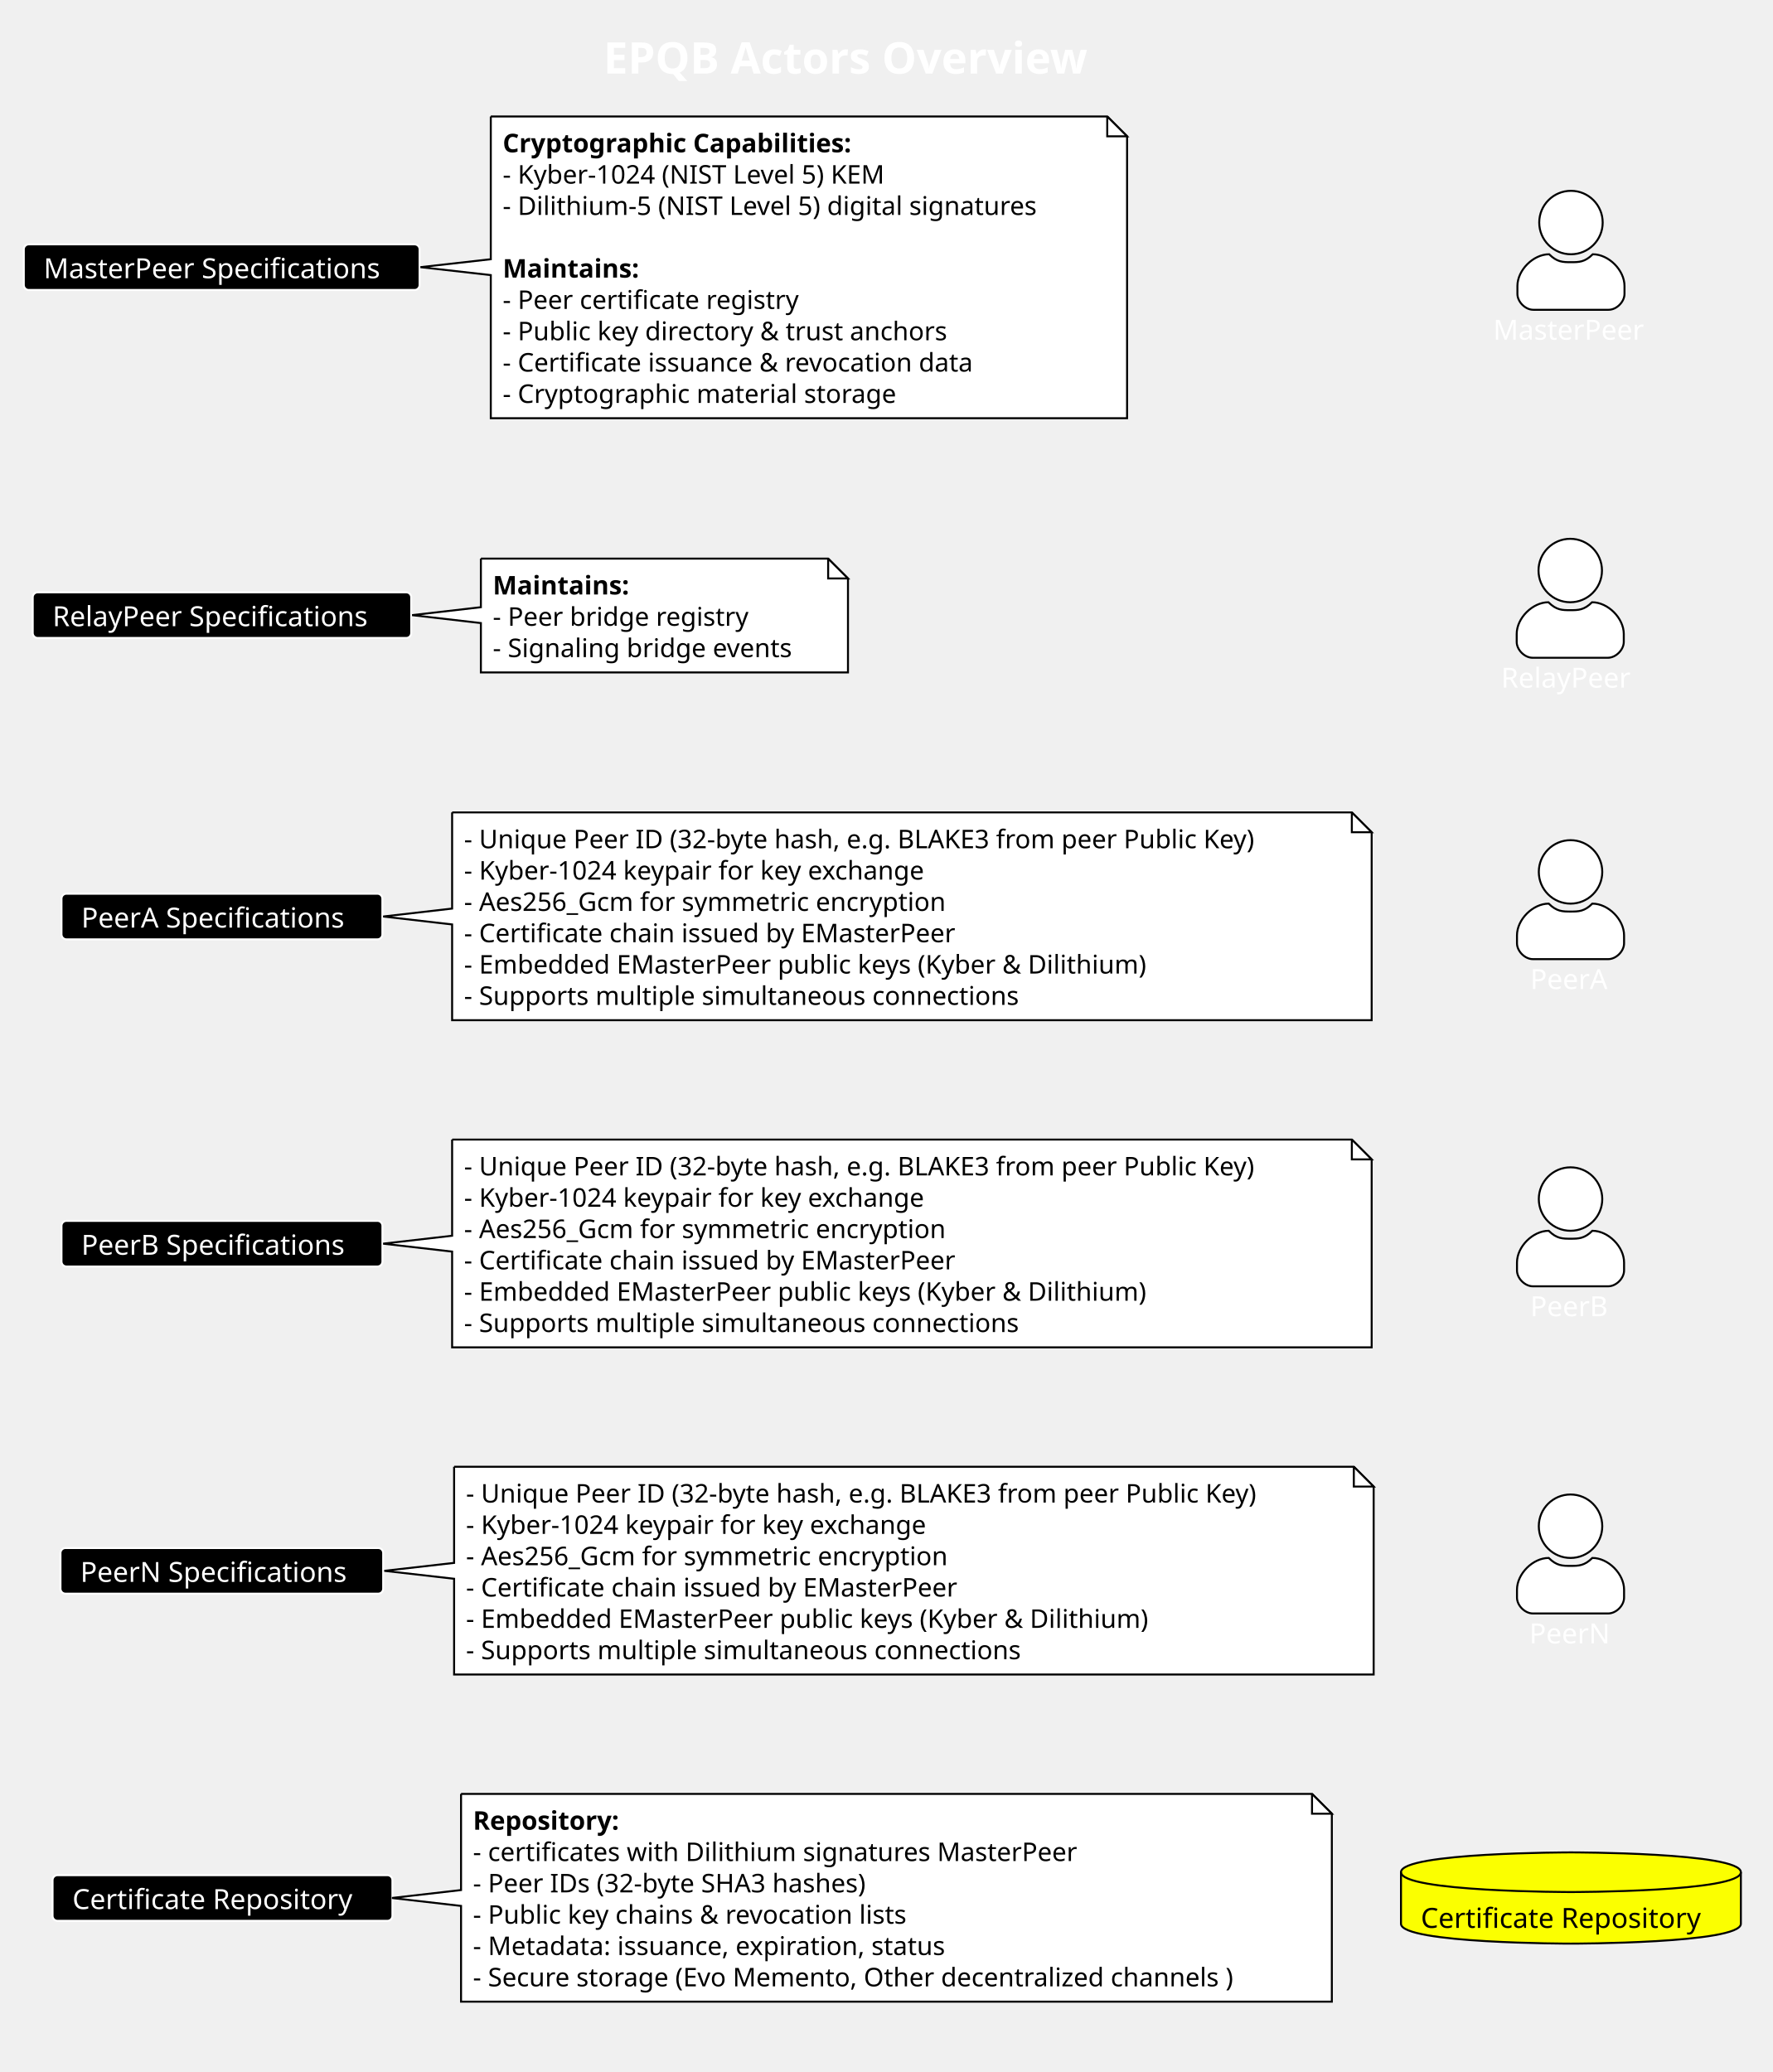
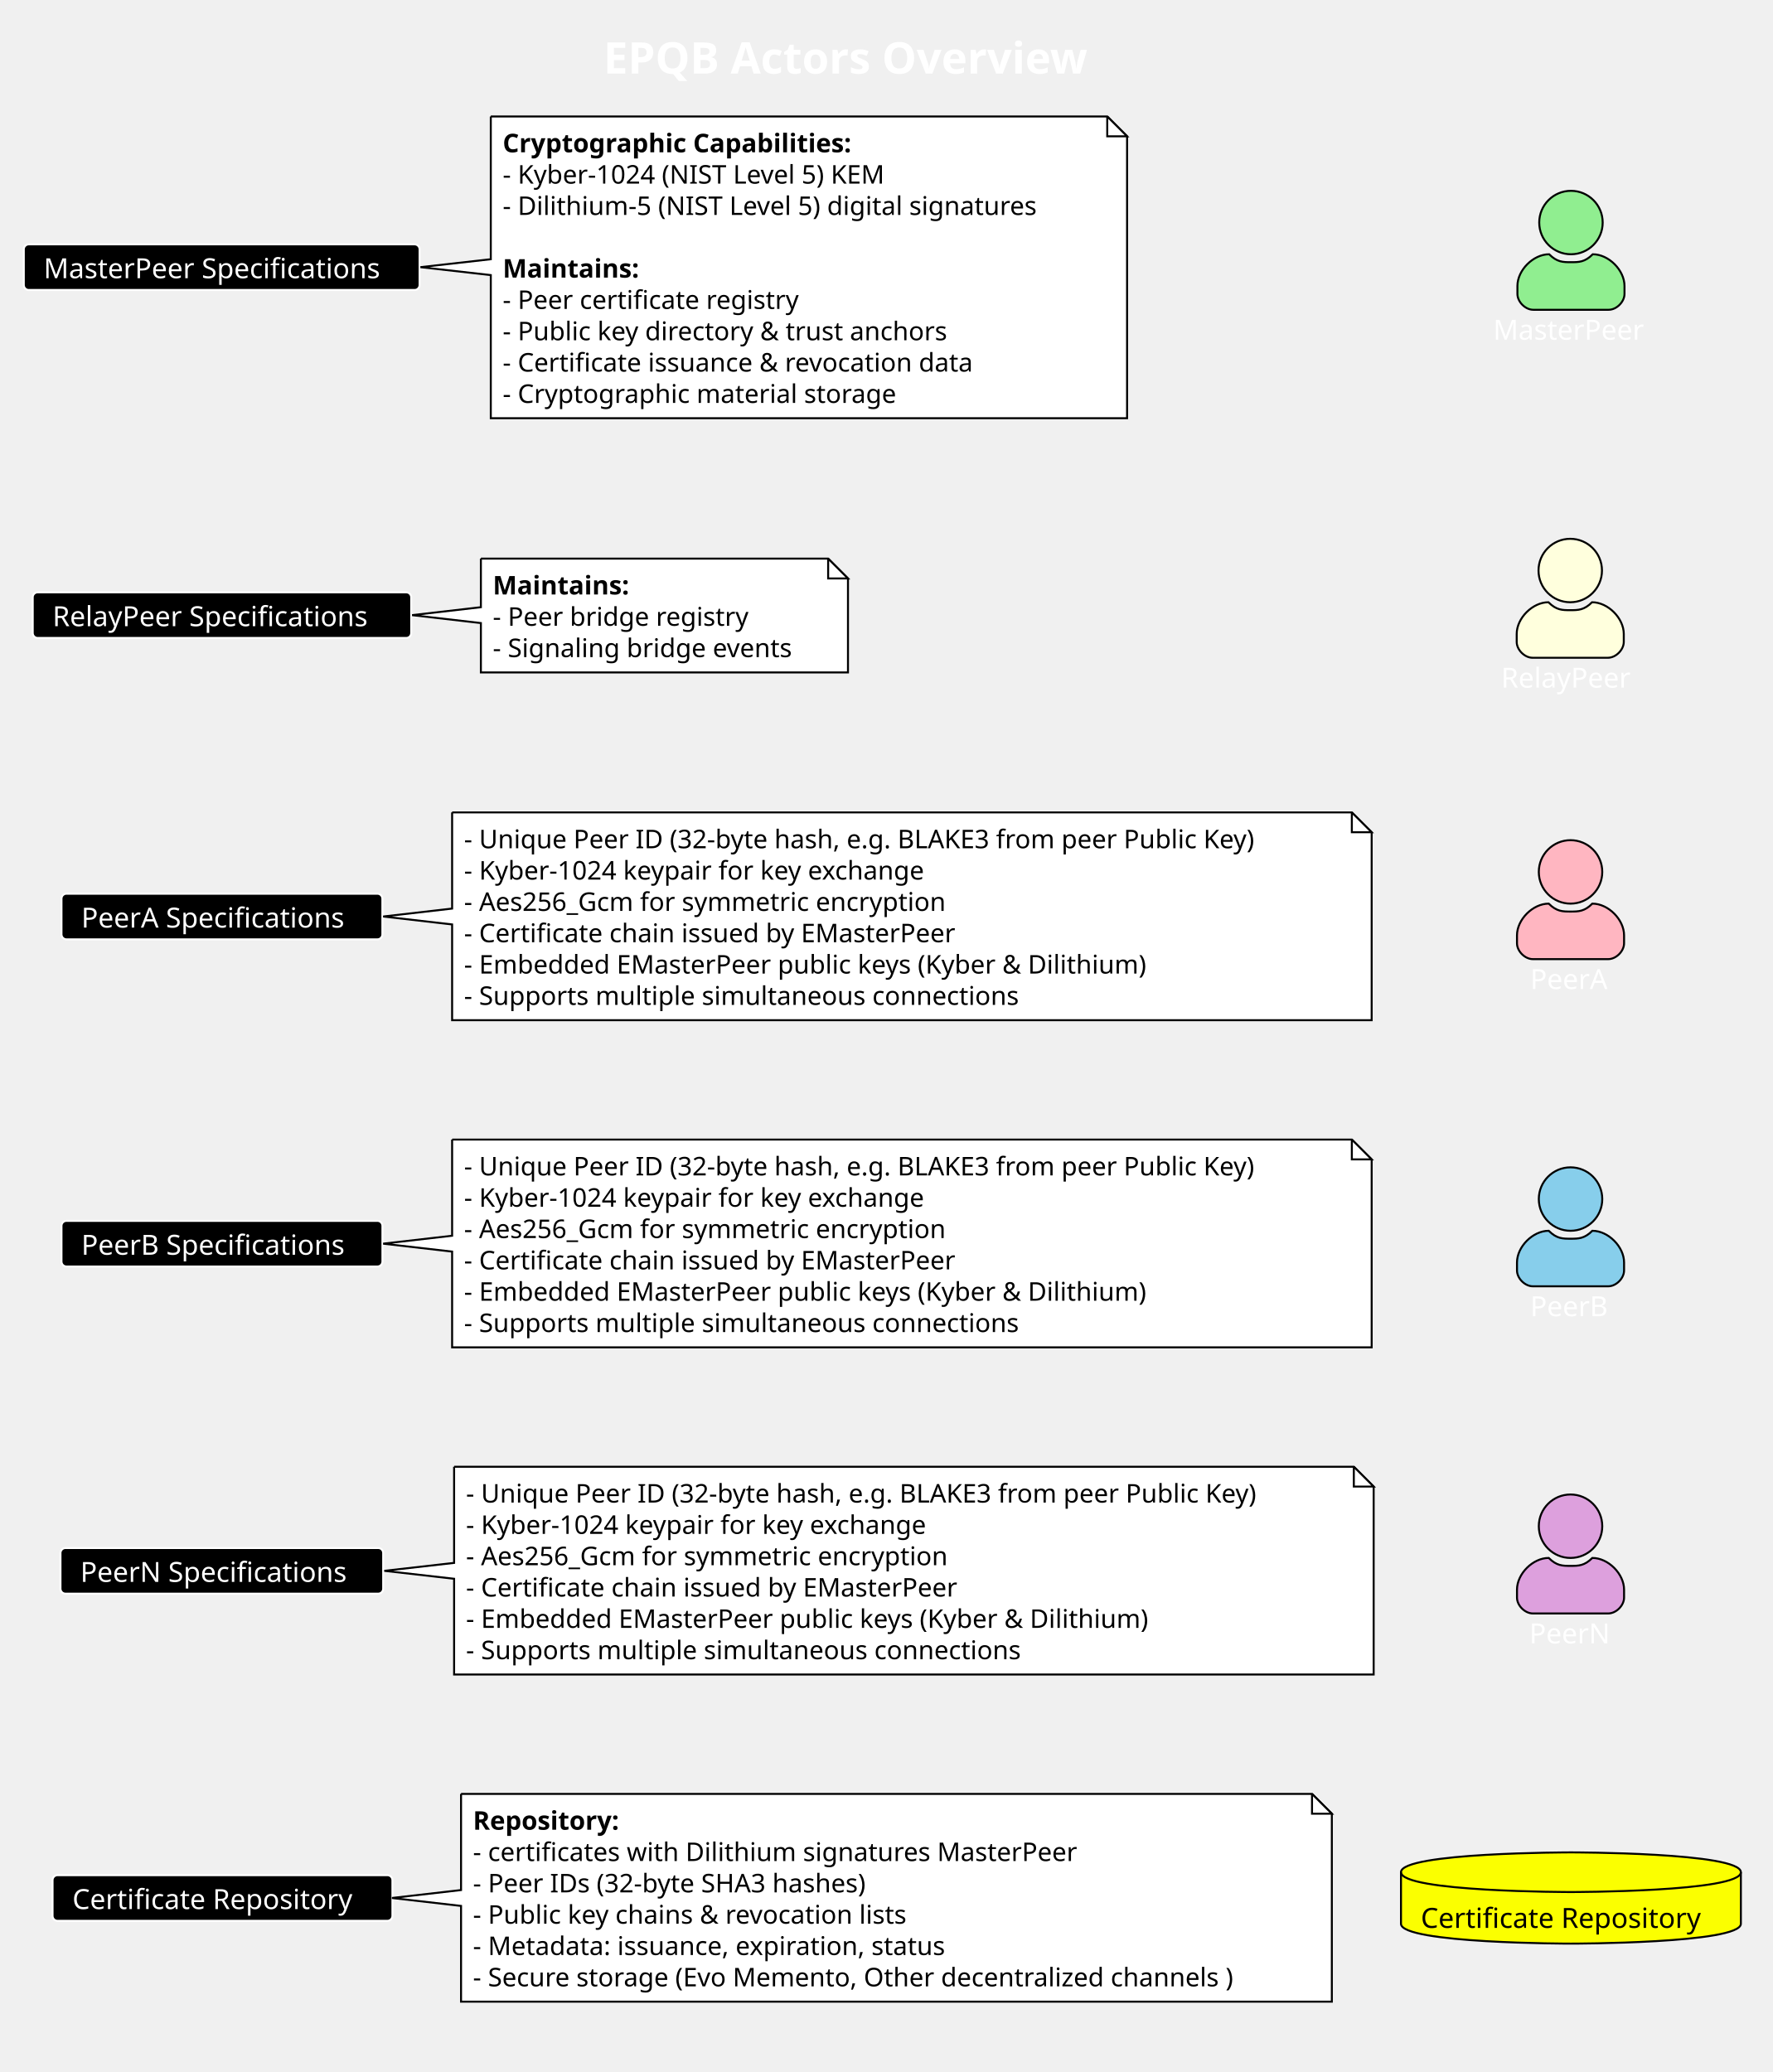
<svg xmlns="http://www.w3.org/2000/svg" contentStyleType="text/css" data-diagram-type="DESCRIPTION" height="1045px" preserveAspectRatio="none" style="width:894px;height:1045px;background:#000000;" version="1.1" viewBox="0 0 894 1045" width="894px" zoomAndPan="magnify">
  <defs />
  <g>
    <text fill="#FFFFFF" font-family="Verdana" font-size="22" font-weight="bold" lengthAdjust="spacing" textLength="277.31" x="304.293" y="37.118">EPQB Actors Overview</text>
-     <g class="entity" data-entity="MP" data-source-line="131" data-uid="ent0002" id="entity_MP">
-       <ellipse cx="792.214" cy="112.237" fill="#FFFFFF" rx="16" ry="16" style="stroke:#000000;stroke-width:1;" />
-       <path d="M792.214,132.237 C796.214,132.237 799.214,132.237 803.214,128.237 C811.214,128.237 819.214,136.237 819.214,144.237 L819.214,148.237 C819.214,152.237 815.214,156.237 811.214,156.237 L773.214,156.237 C769.214,156.237 765.214,152.237 765.214,148.237 L765.214,144.237 C765.214,136.237 773.214,128.237 781.214,128.237 C785.214,132.237 788.214,132.237 792.214,132.237" fill="#FFFFFF" style="stroke:#000000;stroke-width:1;" />
+     <g class="entity" data-entity="MP" data-source-line="129" data-uid="ent0002" id="entity_MP">
+       <ellipse cx="792.214" cy="112.237" fill="#90EE90" rx="16" ry="16" style="stroke:#000000;stroke-width:1;" />
+       <path d="M792.214,132.237 C796.214,132.237 799.214,132.237 803.214,128.237 C811.214,128.237 819.214,136.237 819.214,144.237 L819.214,148.237 C819.214,152.237 815.214,156.237 811.214,156.237 L773.214,156.237 C769.214,156.237 765.214,152.237 765.214,148.237 L765.214,144.237 C765.214,136.237 773.214,128.237 781.214,128.237 C785.214,132.237 788.214,132.237 792.214,132.237" fill="#90EE90" style="stroke:#000000;stroke-width:1;" />
      <text fill="#FFFFFF" font-family="Verdana" font-size="14" lengthAdjust="spacing" textLength="78.429" x="753" y="171.312">MasterPeer</text>
    </g>
-     <g class="entity" data-entity="MP_CARD" data-source-line="132" data-uid="ent0003" id="entity_MP_CARD">
+     <g class="entity" data-entity="MP_CARD" data-source-line="130" data-uid="ent0003" id="entity_MP_CARD">
      <rect fill="#000000" height="23.015" rx="2.5" ry="2.5" style="stroke:#FFFFFF;stroke-width:1;" width="199.594" x="12" y="123.237" />
      <text fill="#FFFFFF" font-family="Verdana" font-size="14" lengthAdjust="spacing" textLength="179.594" x="22" y="140.312">MasterPeer Specifications</text>
    </g>
-     <g class="entity" data-entity="GMN4" data-source-line="134" data-uid="ent0005" id="entity_GMN4">
+     <g class="entity" data-entity="GMN4" data-source-line="132" data-uid="ent0005" id="entity_GMN4">
      <path d="M247.5,58.737 L247.5,130.737 L212.02,134.737 L247.5,138.737 L247.5,210.931 A0,0 0 0 0 247.5,210.931 L568.37,210.931 A0,0 0 0 0 568.37,210.931 L568.37,68.737 L558.37,58.737 L247.5,58.737 A0,0 0 0 0 247.5,58.737" fill="#FFFFFF" style="stroke:#000000;stroke-width:1;" />
      <path d="M558.37,58.737 L558.37,68.737 L568.37,68.737 L558.37,58.737" fill="#FFFFFF" style="stroke:#000000;stroke-width:1;" />
      <text fill="#000000" font-family="Verdana" font-size="13" font-weight="bold" lengthAdjust="spacing" textLength="197.615" x="253.5" y="76.807">Cryptographic Capabilities:</text>
      <text fill="#000000" font-family="Verdana" font-size="13" lengthAdjust="spacing" textLength="220.143" x="253.5" y="92.606">- Kyber-1024 (NIST Level 5) KEM</text>
      <text fill="#000000" font-family="Verdana" font-size="13" lengthAdjust="spacing" textLength="299.87" x="253.5" y="108.406">- Dilithium-5 (NIST Level 5) digital signatures</text>
      <text fill="#000000" font-family="Verdana" font-size="13" lengthAdjust="spacing" textLength="4.57" x="253.5" y="124.205"> </text>
      <text fill="#000000" font-family="Verdana" font-size="13" font-weight="bold" lengthAdjust="spacing" textLength="75.962" x="253.5" y="140.004">Maintains:</text>
      <text fill="#000000" font-family="Verdana" font-size="13" lengthAdjust="spacing" textLength="162.925" x="253.5" y="155.804">- Peer certificate registry</text>
      <text fill="#000000" font-family="Verdana" font-size="13" lengthAdjust="spacing" textLength="243.998" x="253.5" y="171.603">- Public key directory &amp; trust anchors</text>
      <text fill="#000000" font-family="Verdana" font-size="13" lengthAdjust="spacing" textLength="257.835" x="253.5" y="187.402">- Certificate issuance &amp; revocation data</text>
      <text fill="#000000" font-family="Verdana" font-size="13" lengthAdjust="spacing" textLength="213.96" x="253.5" y="203.202">- Cryptographic material storage</text>
    </g>
-     <g class="entity" data-entity="RP" data-source-line="145" data-uid="ent0007" id="entity_RP">
-       <ellipse cx="791.853" cy="287.737" fill="#FFFFFF" rx="16" ry="16" style="stroke:#000000;stroke-width:1;" />
-       <path d="M791.853,307.737 C795.853,307.737 798.853,307.737 802.853,303.737 C810.853,303.737 818.853,311.737 818.853,319.737 L818.853,323.737 C818.853,327.737 814.853,331.737 810.853,331.737 L772.853,331.737 C768.853,331.737 764.853,327.737 764.853,323.737 L764.853,319.737 C764.853,311.737 772.853,303.737 780.853,303.737 C784.853,307.737 787.853,307.737 791.853,307.737" fill="#FFFFFF" style="stroke:#000000;stroke-width:1;" />
+     <g class="entity" data-entity="RP" data-source-line="143" data-uid="ent0007" id="entity_RP">
+       <ellipse cx="791.853" cy="287.737" fill="#FFFFDD" rx="16" ry="16" style="stroke:#000000;stroke-width:1;" />
+       <path d="M791.853,307.737 C795.853,307.737 798.853,307.737 802.853,303.737 C810.853,303.737 818.853,311.737 818.853,319.737 L818.853,323.737 C818.853,327.737 814.853,331.737 810.853,331.737 L772.853,331.737 C768.853,331.737 764.853,327.737 764.853,323.737 L764.853,319.737 C764.853,311.737 772.853,303.737 780.853,303.737 C784.853,307.737 787.853,307.737 791.853,307.737" fill="#FFFFDD" style="stroke:#000000;stroke-width:1;" />
      <text fill="#FFFFFF" font-family="Verdana" font-size="14" lengthAdjust="spacing" textLength="69.706" x="757" y="346.812">RelayPeer</text>
    </g>
-     <g class="entity" data-entity="RP_CARD" data-source-line="146" data-uid="ent0008" id="entity_RP_CARD">
+     <g class="entity" data-entity="RP_CARD" data-source-line="144" data-uid="ent0008" id="entity_RP_CARD">
      <rect fill="#000000" height="23.015" rx="2.5" ry="2.5" style="stroke:#FFFFFF;stroke-width:1;" width="190.871" x="16.5" y="298.737" />
      <text fill="#FFFFFF" font-family="Verdana" font-size="14" lengthAdjust="spacing" textLength="170.871" x="26.5" y="315.812">RelayPeer Specifications</text>
    </g>
-     <g class="entity" data-entity="GMN9" data-source-line="148" data-uid="ent0010" id="entity_GMN9">
+     <g class="entity" data-entity="GMN9" data-source-line="146" data-uid="ent0010" id="entity_GMN9">
      <path d="M242.5,281.737 L242.5,306.237 L207.82,310.237 L242.5,314.237 L242.5,339.135 A0,0 0 0 0 242.5,339.135 L427.625,339.135 A0,0 0 0 0 427.625,339.135 L427.625,291.737 L417.625,281.737 L242.5,281.737 A0,0 0 0 0 242.5,281.737" fill="#FFFFFF" style="stroke:#000000;stroke-width:1;" />
      <path d="M417.625,281.737 L417.625,291.737 L427.625,291.737 L417.625,281.737" fill="#FFFFFF" style="stroke:#000000;stroke-width:1;" />
      <text fill="#000000" font-family="Verdana" font-size="13" font-weight="bold" lengthAdjust="spacing" textLength="75.962" x="248.5" y="299.807">Maintains:</text>
      <text fill="#000000" font-family="Verdana" font-size="13" lengthAdjust="spacing" textLength="139.744" x="248.5" y="315.606">- Peer bridge registry</text>
      <text fill="#000000" font-family="Verdana" font-size="13" lengthAdjust="spacing" textLength="164.125" x="248.5" y="331.406">- Signaling bridge events</text>
    </g>
-     <g class="entity" data-entity="DB" data-source-line="154" data-uid="ent0012" id="entity_DB">
+     <g class="entity" data-entity="DB" data-source-line="152" data-uid="ent0012" id="entity_DB">
      <path d="M706.5,944.237 C706.5,934.237 792.198,934.237 792.198,934.237 C792.198,934.237 877.895,934.237 877.895,944.237 L877.895,970.252 C877.895,980.252 792.198,980.252 792.198,980.252 C792.198,980.252 706.5,980.252 706.5,970.252 L706.5,944.237" fill="#FBFF00" style="stroke:#000000;stroke-width:1;" />
      <path d="M706.5,944.237 C706.5,954.237 792.198,954.237 792.198,954.237 C792.198,954.237 877.895,954.237 877.895,944.237" fill="none" style="stroke:#000000;stroke-width:1;" />
      <text fill="#000000" font-family="Verdana" font-size="14" lengthAdjust="spacing" textLength="151.395" x="716.5" y="972.312">Certificate Repository</text>
    </g>
-     <g class="entity" data-entity="SYS_CARD" data-source-line="155" data-uid="ent0013" id="entity_SYS_CARD">
+     <g class="entity" data-entity="SYS_CARD" data-source-line="153" data-uid="ent0013" id="entity_SYS_CARD">
      <rect fill="#000000" height="23.015" rx="2.5" ry="2.5" style="stroke:#FFFFFF;stroke-width:1;" width="171.395" x="26.5" y="945.737" />
      <text fill="#FFFFFF" font-family="Verdana" font-size="14" lengthAdjust="spacing" textLength="151.395" x="36.5" y="962.812">Certificate Repository</text>
    </g>
-     <g class="entity" data-entity="GMN14" data-source-line="157" data-uid="ent0015" id="entity_GMN14">
+     <g class="entity" data-entity="GMN14" data-source-line="155" data-uid="ent0015" id="entity_GMN14">
      <path d="M232.5,904.737 L232.5,953.237 L197.66,957.237 L232.5,961.237 L232.5,1009.533 A0,0 0 0 0 232.5,1009.533 L671.633,1009.533 A0,0 0 0 0 671.633,1009.533 L671.633,914.737 L661.633,904.737 L232.5,904.737 A0,0 0 0 0 232.5,904.737" fill="#FFFFFF" style="stroke:#000000;stroke-width:1;" />
      <path d="M661.633,904.737 L661.633,914.737 L671.633,914.737 L661.633,904.737" fill="#FFFFFF" style="stroke:#000000;stroke-width:1;" />
      <text fill="#000000" font-family="Verdana" font-size="13" font-weight="bold" lengthAdjust="spacing" textLength="83.973" x="238.5" y="922.807">Repository:</text>
      <text fill="#000000" font-family="Verdana" font-size="13" lengthAdjust="spacing" textLength="326.644" x="238.5" y="938.606">- certificates with Dilithium signatures MasterPeer</text>
      <text fill="#000000" font-family="Verdana" font-size="13" lengthAdjust="spacing" textLength="224.148" x="238.5" y="954.406">- Peer IDs (32-byte SHA3 hashes)</text>
      <text fill="#000000" font-family="Verdana" font-size="13" lengthAdjust="spacing" textLength="239.415" x="238.5" y="970.205">- Public key chains &amp; revocation lists</text>
      <text fill="#000000" font-family="Verdana" font-size="13" lengthAdjust="spacing" textLength="260.997" x="238.5" y="986.004">- Metadata: issuance, expiration, status</text>
      <text fill="#000000" font-family="Verdana" font-size="13" lengthAdjust="spacing" textLength="418.133" x="238.5" y="1001.804">- Secure storage (Evo Memento, Other decentralized channels )</text>
    </g>
-     <g class="entity" data-entity="PA" data-source-line="166" data-uid="ent0017" id="entity_PA">
-       <ellipse cx="792" cy="439.737" fill="#FFFFFF" rx="16" ry="16" style="stroke:#000000;stroke-width:1;" />
-       <path d="M792,459.737 C796,459.737 799,459.737 803,455.737 C811,455.737 819,463.737 819,471.737 L819,475.737 C819,479.737 815,483.737 811,483.737 L773,483.737 C769,483.737 765,479.737 765,475.737 L765,471.737 C765,463.737 773,455.737 781,455.737 C785,459.737 788,459.737 792,459.737" fill="#FFFFFF" style="stroke:#000000;stroke-width:1;" />
+     <g class="entity" data-entity="PA" data-source-line="164" data-uid="ent0017" id="entity_PA">
+       <ellipse cx="792" cy="439.737" fill="#FFB6C1" rx="16" ry="16" style="stroke:#000000;stroke-width:1;" />
+       <path d="M792,459.737 C796,459.737 799,459.737 803,455.737 C811,455.737 819,463.737 819,471.737 L819,475.737 C819,479.737 815,483.737 811,483.737 L773,483.737 C769,483.737 765,479.737 765,475.737 L765,471.737 C765,463.737 773,455.737 781,455.737 C785,459.737 788,459.737 792,459.737" fill="#FFB6C1" style="stroke:#000000;stroke-width:1;" />
      <text fill="#FFFFFF" font-family="Verdana" font-size="14" lengthAdjust="spacing" textLength="40.667" x="771.667" y="498.812">PeerA</text>
    </g>
-     <g class="entity" data-entity="PA_CARD" data-source-line="167" data-uid="ent0018" id="entity_PA_CARD">
+     <g class="entity" data-entity="PA_CARD" data-source-line="165" data-uid="ent0018" id="entity_PA_CARD">
      <rect fill="#000000" height="23.015" rx="2.5" ry="2.5" style="stroke:#FFFFFF;stroke-width:1;" width="161.832" x="31" y="450.737" />
      <text fill="#FFFFFF" font-family="Verdana" font-size="14" lengthAdjust="spacing" textLength="141.832" x="41" y="467.812">PeerA Specifications</text>
    </g>
-     <g class="entity" data-entity="GMN19" data-source-line="169" data-uid="ent0020" id="entity_GMN19">
+     <g class="entity" data-entity="GMN19" data-source-line="167" data-uid="ent0020" id="entity_GMN19">
      <path d="M228,409.737 L228,458.237 L193.22,462.237 L228,466.237 L228,514.533 A0,0 0 0 0 228,514.533 L691.717,514.533 A0,0 0 0 0 691.717,514.533 L691.717,419.737 L681.717,409.737 L228,409.737 A0,0 0 0 0 228,409.737" fill="#FFFFFF" style="stroke:#000000;stroke-width:1;" />
      <path d="M681.717,409.737 L681.717,419.737 L691.717,419.737 L681.717,409.737" fill="#FFFFFF" style="stroke:#000000;stroke-width:1;" />
      <text fill="#000000" font-family="Verdana" font-size="13" lengthAdjust="spacing" textLength="442.717" x="234" y="427.807">- Unique Peer ID (32-byte hash, e.g. BLAKE3 from peer Public Key)</text>
      <text fill="#000000" font-family="Verdana" font-size="13" lengthAdjust="spacing" textLength="257.416" x="234" y="443.606">- Kyber-1024 keypair for key exchange</text>
      <text fill="#000000" font-family="Verdana" font-size="13" lengthAdjust="spacing" textLength="265.554" x="234" y="459.406">- Aes256_Gcm for symmetric encryption</text>
      <text fill="#000000" font-family="Verdana" font-size="13" lengthAdjust="spacing" textLength="268.023" x="234" y="475.205">- Certificate chain issued by EMasterPeer</text>
      <text fill="#000000" font-family="Verdana" font-size="13" lengthAdjust="spacing" textLength="373.782" x="234" y="491.004">- Embedded EMasterPeer public keys (Kyber &amp; Dilithium)</text>
      <text fill="#000000" font-family="Verdana" font-size="13" lengthAdjust="spacing" textLength="299.152" x="234" y="506.804">- Supports multiple simultaneous connections</text>
    </g>
-     <g class="entity" data-entity="PB" data-source-line="178" data-uid="ent0022" id="entity_PB">
-       <ellipse cx="792" cy="604.737" fill="#FFFFFF" rx="16" ry="16" style="stroke:#000000;stroke-width:1;" />
-       <path d="M792,624.737 C796,624.737 799,624.737 803,620.737 C811,620.737 819,628.737 819,636.737 L819,640.737 C819,644.737 815,648.737 811,648.737 L773,648.737 C769,648.737 765,644.737 765,640.737 L765,636.737 C765,628.737 773,620.737 781,620.737 C785,624.737 788,624.737 792,624.737" fill="#FFFFFF" style="stroke:#000000;stroke-width:1;" />
+     <g class="entity" data-entity="PB" data-source-line="176" data-uid="ent0022" id="entity_PB">
+       <ellipse cx="792" cy="604.737" fill="#87CEEB" rx="16" ry="16" style="stroke:#000000;stroke-width:1;" />
+       <path d="M792,624.737 C796,624.737 799,624.737 803,620.737 C811,620.737 819,628.737 819,636.737 L819,640.737 C819,644.737 815,648.737 811,648.737 L773,648.737 C769,648.737 765,644.737 765,640.737 L765,636.737 C765,628.737 773,620.737 781,620.737 C785,624.737 788,624.737 792,624.737" fill="#87CEEB" style="stroke:#000000;stroke-width:1;" />
      <text fill="#FFFFFF" font-family="Verdana" font-size="14" lengthAdjust="spacing" textLength="40.694" x="771.653" y="663.812">PeerB</text>
    </g>
-     <g class="entity" data-entity="PB_CARD" data-source-line="179" data-uid="ent0023" id="entity_PB_CARD">
+     <g class="entity" data-entity="PB_CARD" data-source-line="177" data-uid="ent0023" id="entity_PB_CARD">
      <rect fill="#000000" height="23.015" rx="2.5" ry="2.5" style="stroke:#FFFFFF;stroke-width:1;" width="161.859" x="31" y="615.737" />
      <text fill="#FFFFFF" font-family="Verdana" font-size="14" lengthAdjust="spacing" textLength="141.859" x="41" y="632.812">PeerB Specifications</text>
    </g>
-     <g class="entity" data-entity="GMN24" data-source-line="181" data-uid="ent0025" id="entity_GMN24">
+     <g class="entity" data-entity="GMN24" data-source-line="179" data-uid="ent0025" id="entity_GMN24">
      <path d="M228,574.737 L228,623.237 L193.22,627.237 L228,631.237 L228,679.533 A0,0 0 0 0 228,679.533 L691.717,679.533 A0,0 0 0 0 691.717,679.533 L691.717,584.737 L681.717,574.737 L228,574.737 A0,0 0 0 0 228,574.737" fill="#FFFFFF" style="stroke:#000000;stroke-width:1;" />
      <path d="M681.717,574.737 L681.717,584.737 L691.717,584.737 L681.717,574.737" fill="#FFFFFF" style="stroke:#000000;stroke-width:1;" />
      <text fill="#000000" font-family="Verdana" font-size="13" lengthAdjust="spacing" textLength="442.717" x="234" y="592.807">- Unique Peer ID (32-byte hash, e.g. BLAKE3 from peer Public Key)</text>
      <text fill="#000000" font-family="Verdana" font-size="13" lengthAdjust="spacing" textLength="257.416" x="234" y="608.606">- Kyber-1024 keypair for key exchange</text>
      <text fill="#000000" font-family="Verdana" font-size="13" lengthAdjust="spacing" textLength="265.554" x="234" y="624.406">- Aes256_Gcm for symmetric encryption</text>
      <text fill="#000000" font-family="Verdana" font-size="13" lengthAdjust="spacing" textLength="268.023" x="234" y="640.205">- Certificate chain issued by EMasterPeer</text>
      <text fill="#000000" font-family="Verdana" font-size="13" lengthAdjust="spacing" textLength="373.782" x="234" y="656.004">- Embedded EMasterPeer public keys (Kyber &amp; Dilithium)</text>
      <text fill="#000000" font-family="Verdana" font-size="13" lengthAdjust="spacing" textLength="299.152" x="234" y="671.804">- Supports multiple simultaneous connections</text>
    </g>
-     <g class="entity" data-entity="PN" data-source-line="190" data-uid="ent0027" id="entity_PN">
-       <ellipse cx="792" cy="769.737" fill="#FFFFFF" rx="16" ry="16" style="stroke:#000000;stroke-width:1;" />
-       <path d="M792,789.737 C796,789.737 799,789.737 803,785.737 C811,785.737 819,793.737 819,801.737 L819,805.737 C819,809.737 815,813.737 811,813.737 L773,813.737 C769,813.737 765,809.737 765,805.737 L765,801.737 C765,793.737 773,785.737 781,785.737 C785,789.737 788,789.737 792,789.737" fill="#FFFFFF" style="stroke:#000000;stroke-width:1;" />
+     <g class="entity" data-entity="PN" data-source-line="188" data-uid="ent0027" id="entity_PN">
+       <ellipse cx="792" cy="769.737" fill="#DDA0DD" rx="16" ry="16" style="stroke:#000000;stroke-width:1;" />
+       <path d="M792,789.737 C796,789.737 799,789.737 803,785.737 C811,785.737 819,793.737 819,801.737 L819,805.737 C819,809.737 815,813.737 811,813.737 L773,813.737 C769,813.737 765,809.737 765,805.737 L765,801.737 C765,793.737 773,785.737 781,785.737 C785,789.737 788,789.737 792,789.737" fill="#DDA0DD" style="stroke:#000000;stroke-width:1;" />
      <text fill="#FFFFFF" font-family="Verdana" font-size="14" lengthAdjust="spacing" textLength="41.569" x="771.215" y="828.812">PeerN</text>
    </g>
-     <g class="entity" data-entity="PN_CARD" data-source-line="191" data-uid="ent0028" id="entity_PN_CARD">
+     <g class="entity" data-entity="PN_CARD" data-source-line="189" data-uid="ent0028" id="entity_PN_CARD">
      <rect fill="#000000" height="23.015" rx="2.5" ry="2.5" style="stroke:#FFFFFF;stroke-width:1;" width="162.734" x="30.5" y="780.737" />
      <text fill="#FFFFFF" font-family="Verdana" font-size="14" lengthAdjust="spacing" textLength="142.734" x="40.5" y="797.812">PeerN Specifications</text>
    </g>
-     <g class="entity" data-entity="GMN29" data-source-line="193" data-uid="ent0030" id="entity_GMN29">
+     <g class="entity" data-entity="GMN29" data-source-line="191" data-uid="ent0030" id="entity_GMN29">
      <path d="M229,739.737 L229,788.237 L193.8,792.237 L229,796.237 L229,844.533 A0,0 0 0 0 229,844.533 L692.717,844.533 A0,0 0 0 0 692.717,844.533 L692.717,749.737 L682.717,739.737 L229,739.737 A0,0 0 0 0 229,739.737" fill="#FFFFFF" style="stroke:#000000;stroke-width:1;" />
      <path d="M682.717,739.737 L682.717,749.737 L692.717,749.737 L682.717,739.737" fill="#FFFFFF" style="stroke:#000000;stroke-width:1;" />
      <text fill="#000000" font-family="Verdana" font-size="13" lengthAdjust="spacing" textLength="442.717" x="235" y="757.807">- Unique Peer ID (32-byte hash, e.g. BLAKE3 from peer Public Key)</text>
      <text fill="#000000" font-family="Verdana" font-size="13" lengthAdjust="spacing" textLength="257.416" x="235" y="773.606">- Kyber-1024 keypair for key exchange</text>
      <text fill="#000000" font-family="Verdana" font-size="13" lengthAdjust="spacing" textLength="265.554" x="235" y="789.406">- Aes256_Gcm for symmetric encryption</text>
      <text fill="#000000" font-family="Verdana" font-size="13" lengthAdjust="spacing" textLength="268.023" x="235" y="805.205">- Certificate chain issued by EMasterPeer</text>
      <text fill="#000000" font-family="Verdana" font-size="13" lengthAdjust="spacing" textLength="373.782" x="235" y="821.004">- Embedded EMasterPeer public keys (Kyber &amp; Dilithium)</text>
      <text fill="#000000" font-family="Verdana" font-size="13" lengthAdjust="spacing" textLength="299.152" x="235" y="836.804">- Supports multiple simultaneous connections</text>
    </g>
    <text fill="#FFFFFF" font-family="Verdana" font-size="10" lengthAdjust="spacing" textLength="3.516" x="441.19" y="1030.587"> </text>
  </g>
</svg>
